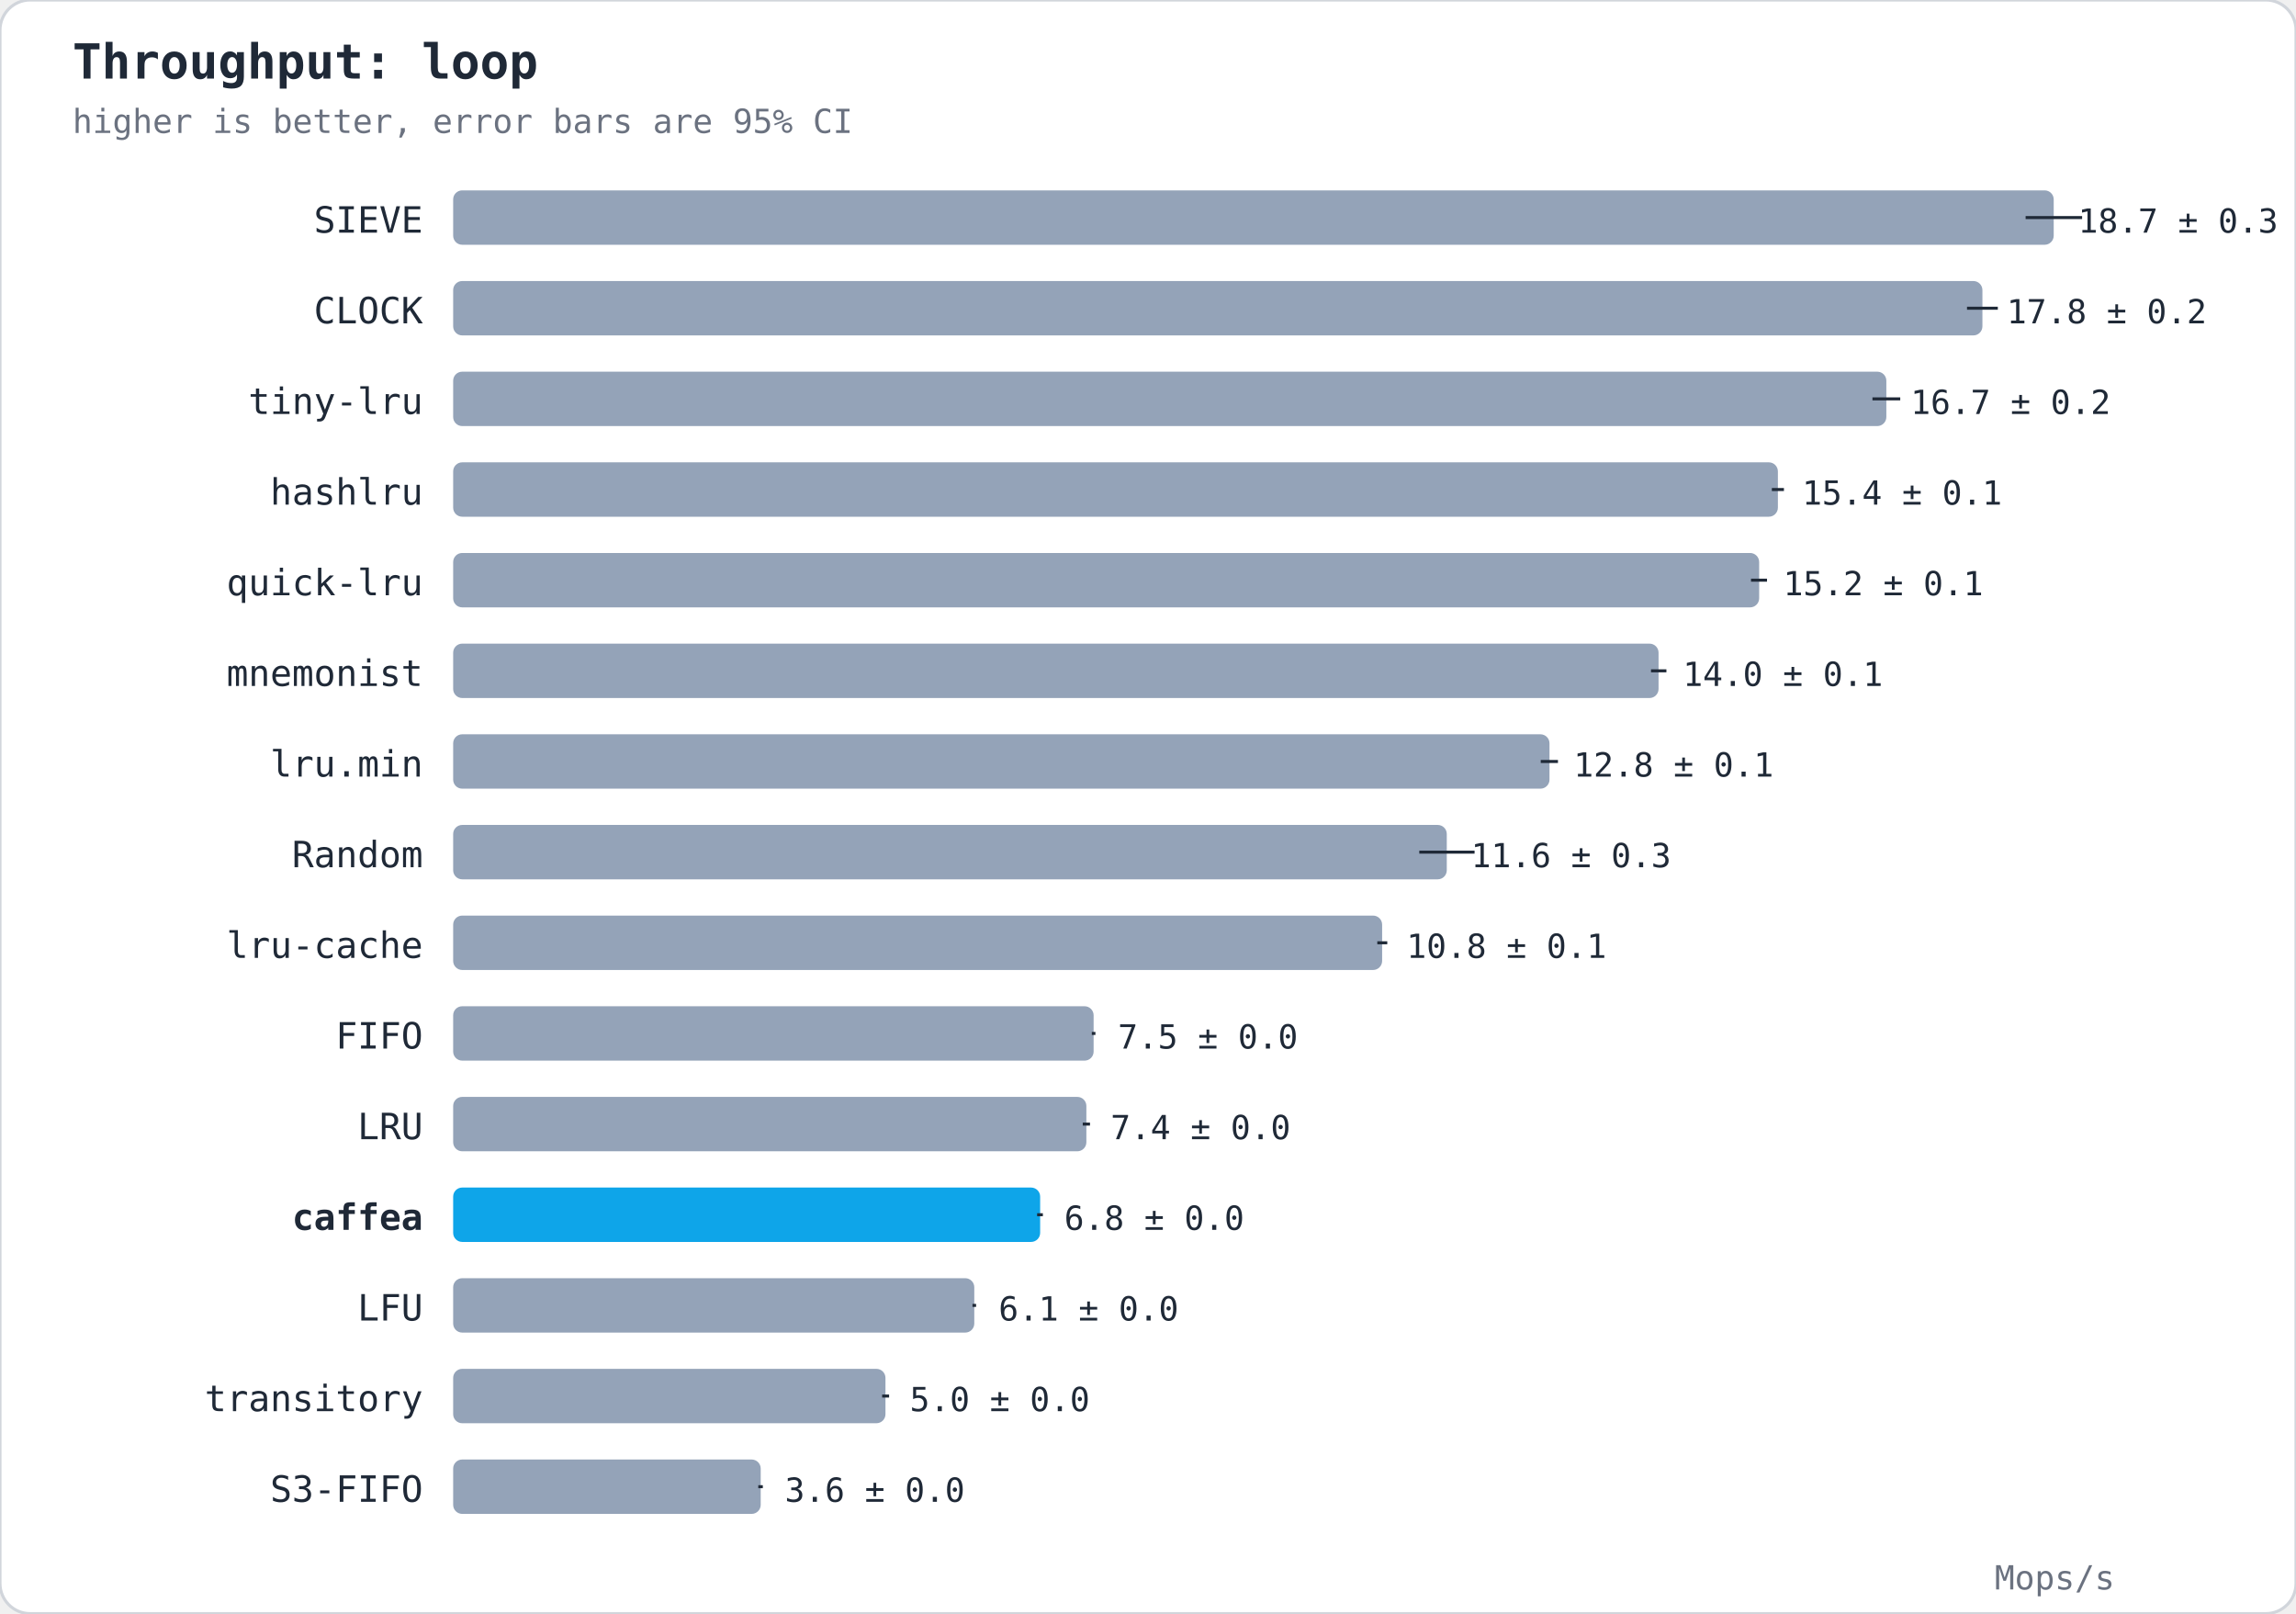
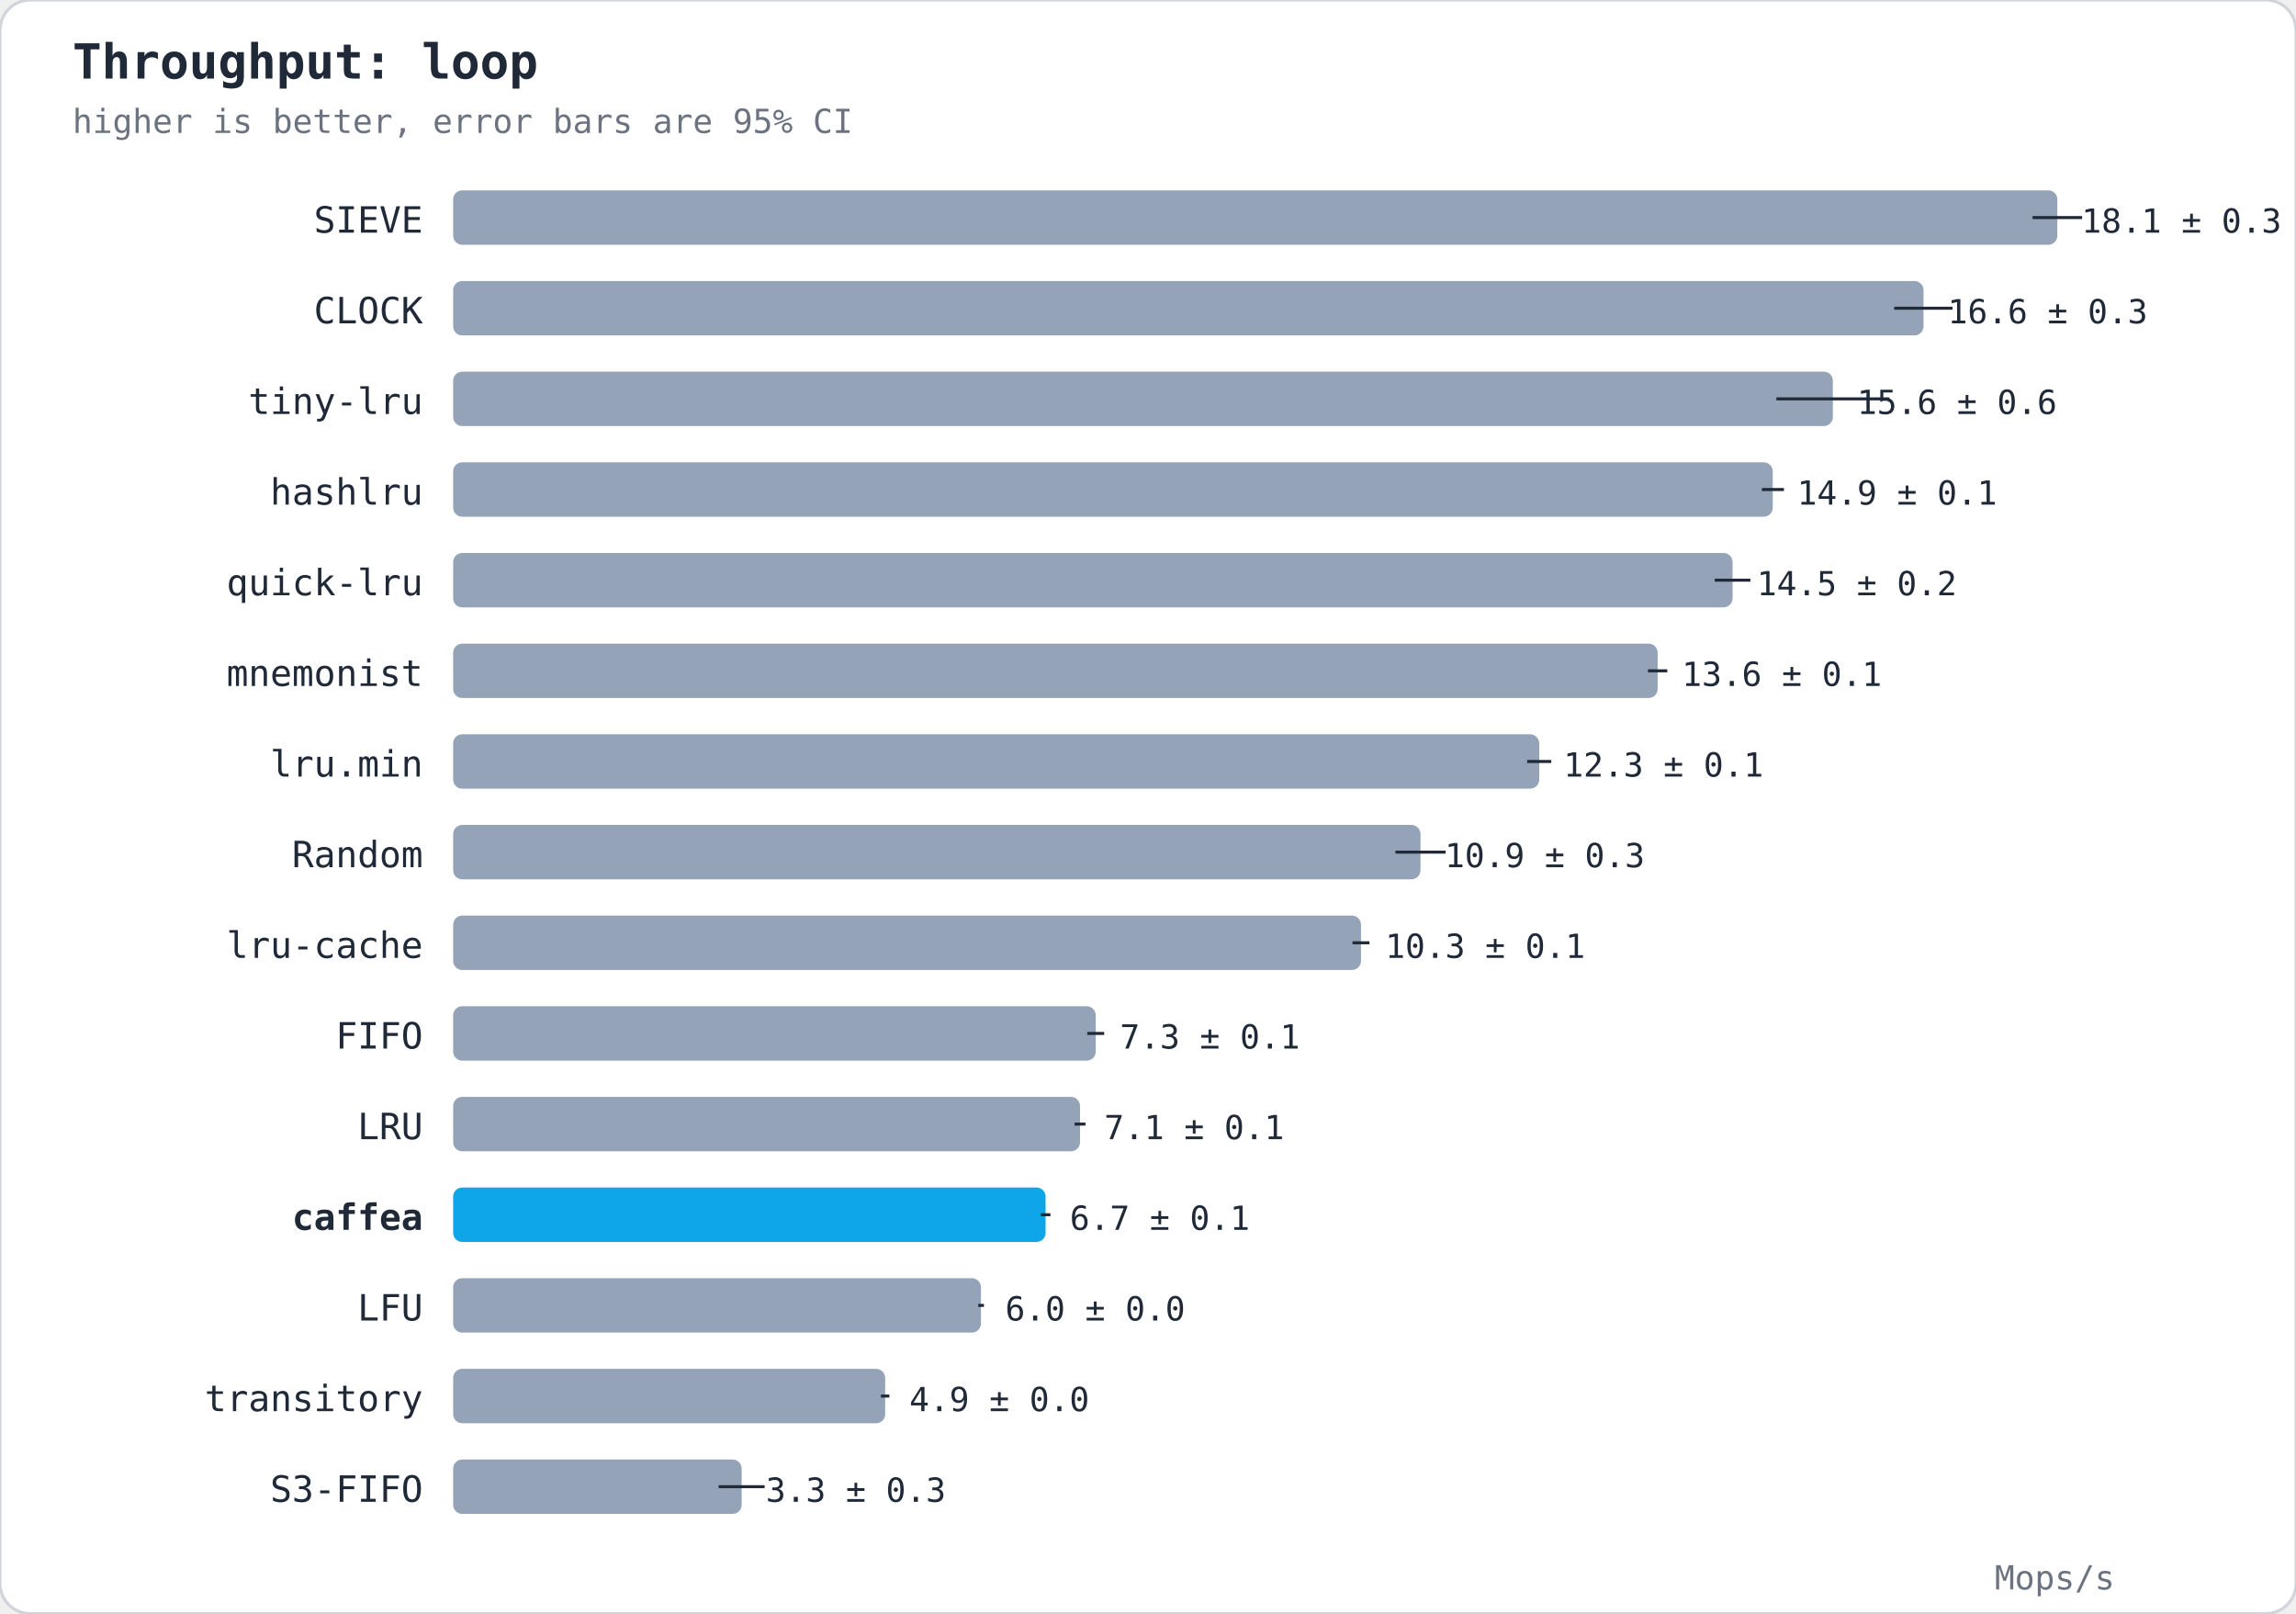
<svg xmlns="http://www.w3.org/2000/svg" viewBox="0 0 760 534" width="760" height="534" role="img">
  <rect x="0" y="0" width="760" height="534" rx="10" fill="#ffffff" stroke="#d1d5db" />
  <text x="24" y="26" font-family="ui-monospace,monospace" font-size="16" font-weight="700" fill="#1f2937">Throughput: loop</text>
  <text x="24" y="44" font-family="ui-monospace,monospace" font-size="11" fill="#6b7280">higher is better, error bars are 95% CI</text>
  <text x="140" y="77" text-anchor="end" font-family="ui-monospace,monospace" font-size="12" font-weight="400" fill="#1f2937">SIEVE</text>
-   <rect x="150" y="63" width="529.8" height="18" rx="3" fill="#94a3b8" />
-   <line x1="670.5" y1="72" x2="689.2" y2="72" stroke="#1f2937" stroke-width="1" />
-   <text x="687.842" y="77" font-family="ui-monospace,monospace" font-size="11" fill="#1f2937">18.7 ± 0.3</text>
+   <rect x="150" y="63" width="531.0" height="18" rx="3" fill="#94a3b8" />
+   <line x1="672.8" y1="72" x2="689.2" y2="72" stroke="#1f2937" stroke-width="1" />
+   <text x="688.985" y="77" font-family="ui-monospace,monospace" font-size="11" fill="#1f2937">18.1 ± 0.3</text>
  <text x="140" y="107" text-anchor="end" font-family="ui-monospace,monospace" font-size="12" font-weight="400" fill="#1f2937">CLOCK</text>
-   <rect x="150" y="93" width="506.2" height="18" rx="3" fill="#94a3b8" />
-   <line x1="651.1" y1="102" x2="661.3" y2="102" stroke="#1f2937" stroke-width="1" />
-   <text x="664.221" y="107" font-family="ui-monospace,monospace" font-size="11" fill="#1f2937">17.8 ± 0.2</text>
+   <rect x="150" y="93" width="486.7" height="18" rx="3" fill="#94a3b8" />
+   <line x1="627.0" y1="102" x2="646.3" y2="102" stroke="#1f2937" stroke-width="1" />
+   <text x="644.674" y="107" font-family="ui-monospace,monospace" font-size="11" fill="#1f2937">16.6 ± 0.3</text>
  <text x="140" y="137" text-anchor="end" font-family="ui-monospace,monospace" font-size="12" font-weight="400" fill="#1f2937">tiny-lru</text>
-   <rect x="150" y="123" width="474.4" height="18" rx="3" fill="#94a3b8" />
-   <line x1="619.8" y1="132" x2="629.0" y2="132" stroke="#1f2937" stroke-width="1" />
-   <text x="632.405" y="137" font-family="ui-monospace,monospace" font-size="11" fill="#1f2937">16.7 ± 0.2</text>
+   <rect x="150" y="123" width="456.7" height="18" rx="3" fill="#94a3b8" />
+   <line x1="588.0" y1="132" x2="625.4" y2="132" stroke="#1f2937" stroke-width="1" />
+   <text x="614.677" y="137" font-family="ui-monospace,monospace" font-size="11" fill="#1f2937">15.6 ± 0.6</text>
  <text x="140" y="167" text-anchor="end" font-family="ui-monospace,monospace" font-size="12" font-weight="400" fill="#1f2937">hashlru</text>
-   <rect x="150" y="153" width="438.5" height="18" rx="3" fill="#94a3b8" />
-   <line x1="586.5" y1="162" x2="590.5" y2="162" stroke="#1f2937" stroke-width="1" />
-   <text x="596.498" y="167" font-family="ui-monospace,monospace" font-size="11" fill="#1f2937">15.4 ± 0.1</text>
+   <rect x="150" y="153" width="436.8" height="18" rx="3" fill="#94a3b8" />
+   <line x1="583.2" y1="162" x2="590.5" y2="162" stroke="#1f2937" stroke-width="1" />
+   <text x="594.832" y="167" font-family="ui-monospace,monospace" font-size="11" fill="#1f2937">14.9 ± 0.1</text>
  <text x="140" y="197" text-anchor="end" font-family="ui-monospace,monospace" font-size="12" font-weight="400" fill="#1f2937">quick-lru</text>
-   <rect x="150" y="183" width="432.3" height="18" rx="3" fill="#94a3b8" />
-   <line x1="579.6" y1="192" x2="584.9" y2="192" stroke="#1f2937" stroke-width="1" />
-   <text x="590.258" y="197" font-family="ui-monospace,monospace" font-size="11" fill="#1f2937">15.2 ± 0.1</text>
+   <rect x="150" y="183" width="423.5" height="18" rx="3" fill="#94a3b8" />
+   <line x1="567.6" y1="192" x2="579.4" y2="192" stroke="#1f2937" stroke-width="1" />
+   <text x="581.513" y="197" font-family="ui-monospace,monospace" font-size="11" fill="#1f2937">14.5 ± 0.2</text>
  <text x="140" y="227" text-anchor="end" font-family="ui-monospace,monospace" font-size="12" font-weight="400" fill="#1f2937">mnemonist</text>
-   <rect x="150" y="213" width="399.0" height="18" rx="3" fill="#94a3b8" />
-   <line x1="546.5" y1="222" x2="551.6" y2="222" stroke="#1f2937" stroke-width="1" />
-   <text x="557.034" y="227" font-family="ui-monospace,monospace" font-size="11" fill="#1f2937">14.0 ± 0.1</text>
+   <rect x="150" y="213" width="398.7" height="18" rx="3" fill="#94a3b8" />
+   <line x1="545.5" y1="222" x2="551.9" y2="222" stroke="#1f2937" stroke-width="1" />
+   <text x="556.697" y="227" font-family="ui-monospace,monospace" font-size="11" fill="#1f2937">13.6 ± 0.1</text>
  <text x="140" y="257" text-anchor="end" font-family="ui-monospace,monospace" font-size="12" font-weight="400" fill="#1f2937">lru.min</text>
-   <rect x="150" y="243" width="362.9" height="18" rx="3" fill="#94a3b8" />
-   <line x1="510.0" y1="252" x2="515.7" y2="252" stroke="#1f2937" stroke-width="1" />
-   <text x="520.859" y="257" font-family="ui-monospace,monospace" font-size="11" fill="#1f2937">12.8 ± 0.1</text>
+   <rect x="150" y="243" width="359.5" height="18" rx="3" fill="#94a3b8" />
+   <line x1="505.5" y1="252" x2="513.5" y2="252" stroke="#1f2937" stroke-width="1" />
+   <text x="517.518" y="257" font-family="ui-monospace,monospace" font-size="11" fill="#1f2937">12.3 ± 0.1</text>
  <text x="140" y="287" text-anchor="end" font-family="ui-monospace,monospace" font-size="12" font-weight="400" fill="#1f2937">Random</text>
-   <rect x="150" y="273" width="328.9" height="18" rx="3" fill="#94a3b8" />
-   <line x1="469.8" y1="282" x2="488.1" y2="282" stroke="#1f2937" stroke-width="1" />
-   <text x="486.935" y="287" font-family="ui-monospace,monospace" font-size="11" fill="#1f2937">11.6 ± 0.3</text>
+   <rect x="150" y="273" width="320.2" height="18" rx="3" fill="#94a3b8" />
+   <line x1="461.9" y1="282" x2="478.5" y2="282" stroke="#1f2937" stroke-width="1" />
+   <text x="478.212" y="287" font-family="ui-monospace,monospace" font-size="11" fill="#1f2937">10.9 ± 0.3</text>
  <text x="140" y="317" text-anchor="end" font-family="ui-monospace,monospace" font-size="12" font-weight="400" fill="#1f2937">lru-cache</text>
-   <rect x="150" y="303" width="307.5" height="18" rx="3" fill="#94a3b8" />
-   <line x1="455.9" y1="312" x2="459.2" y2="312" stroke="#1f2937" stroke-width="1" />
-   <text x="465.546" y="317" font-family="ui-monospace,monospace" font-size="11" fill="#1f2937">10.8 ± 0.1</text>
+   <rect x="150" y="303" width="300.5" height="18" rx="3" fill="#94a3b8" />
+   <line x1="447.7" y1="312" x2="453.3" y2="312" stroke="#1f2937" stroke-width="1" />
+   <text x="458.503" y="317" font-family="ui-monospace,monospace" font-size="11" fill="#1f2937">10.3 ± 0.1</text>
  <text x="140" y="347" text-anchor="end" font-family="ui-monospace,monospace" font-size="12" font-weight="400" fill="#1f2937">FIFO</text>
-   <rect x="150" y="333" width="212.0" height="18" rx="3" fill="#94a3b8" />
-   <line x1="361.4" y1="342" x2="362.6" y2="342" stroke="#1f2937" stroke-width="1" />
-   <text x="370.02" y="347" font-family="ui-monospace,monospace" font-size="11" fill="#1f2937">7.5 ± 0.0</text>
+   <rect x="150" y="333" width="212.7" height="18" rx="3" fill="#94a3b8" />
+   <line x1="359.9" y1="342" x2="365.5" y2="342" stroke="#1f2937" stroke-width="1" />
+   <text x="370.689" y="347" font-family="ui-monospace,monospace" font-size="11" fill="#1f2937">7.3 ± 0.1</text>
  <text x="140" y="377" text-anchor="end" font-family="ui-monospace,monospace" font-size="12" font-weight="400" fill="#1f2937">LRU</text>
-   <rect x="150" y="363" width="209.6" height="18" rx="3" fill="#94a3b8" />
-   <line x1="358.4" y1="372" x2="360.8" y2="372" stroke="#1f2937" stroke-width="1" />
-   <text x="367.603" y="377" font-family="ui-monospace,monospace" font-size="11" fill="#1f2937">7.4 ± 0.0</text>
+   <rect x="150" y="363" width="207.5" height="18" rx="3" fill="#94a3b8" />
+   <line x1="355.7" y1="372" x2="359.3" y2="372" stroke="#1f2937" stroke-width="1" />
+   <text x="365.486" y="377" font-family="ui-monospace,monospace" font-size="11" fill="#1f2937">7.1 ± 0.1</text>
  <text x="140" y="407" text-anchor="end" font-family="ui-monospace,monospace" font-size="12" font-weight="700" fill="#1f2937">caffea</text>
-   <rect x="150" y="393" width="194.3" height="18" rx="3" fill="#0ea5e9" />
-   <line x1="343.3" y1="402" x2="345.2" y2="402" stroke="#1f2937" stroke-width="1" />
-   <text x="352.259" y="407" font-family="ui-monospace,monospace" font-size="11" fill="#1f2937">6.8 ± 0.0</text>
+   <rect x="150" y="393" width="196.1" height="18" rx="3" fill="#0ea5e9" />
+   <line x1="344.5" y1="402" x2="347.7" y2="402" stroke="#1f2937" stroke-width="1" />
+   <text x="354.101" y="407" font-family="ui-monospace,monospace" font-size="11" fill="#1f2937">6.7 ± 0.1</text>
  <text x="140" y="437" text-anchor="end" font-family="ui-monospace,monospace" font-size="12" font-weight="400" fill="#1f2937">LFU</text>
-   <rect x="150" y="423" width="172.5" height="18" rx="3" fill="#94a3b8" />
-   <line x1="321.9" y1="432" x2="323.1" y2="432" stroke="#1f2937" stroke-width="1" />
-   <text x="330.531" y="437" font-family="ui-monospace,monospace" font-size="11" fill="#1f2937">6.1 ± 0.0</text>
+   <rect x="150" y="423" width="174.7" height="18" rx="3" fill="#94a3b8" />
+   <line x1="323.8" y1="432" x2="325.7" y2="432" stroke="#1f2937" stroke-width="1" />
+   <text x="332.724" y="437" font-family="ui-monospace,monospace" font-size="11" fill="#1f2937">6.0 ± 0.0</text>
  <text x="140" y="467" text-anchor="end" font-family="ui-monospace,monospace" font-size="12" font-weight="400" fill="#1f2937">transitory</text>
-   <rect x="150" y="453" width="143.1" height="18" rx="3" fill="#94a3b8" />
-   <line x1="292.0" y1="462" x2="294.3" y2="462" stroke="#1f2937" stroke-width="1" />
-   <text x="301.149" y="467" font-family="ui-monospace,monospace" font-size="11" fill="#1f2937">5.0 ± 0.0</text>
+   <rect x="150" y="453" width="143.0" height="18" rx="3" fill="#94a3b8" />
+   <line x1="291.6" y1="462" x2="294.4" y2="462" stroke="#1f2937" stroke-width="1" />
+   <text x="300.992" y="467" font-family="ui-monospace,monospace" font-size="11" fill="#1f2937">4.9 ± 0.0</text>
  <text x="140" y="497" text-anchor="end" font-family="ui-monospace,monospace" font-size="12" font-weight="400" fill="#1f2937">S3-FIFO</text>
-   <rect x="150" y="483" width="101.8" height="18" rx="3" fill="#94a3b8" />
-   <line x1="251.0" y1="492" x2="252.5" y2="492" stroke="#1f2937" stroke-width="1" />
-   <text x="259.783" y="497" font-family="ui-monospace,monospace" font-size="11" fill="#1f2937">3.6 ± 0.0</text>
+   <rect x="150" y="483" width="95.5" height="18" rx="3" fill="#94a3b8" />
+   <line x1="237.9" y1="492" x2="253.1" y2="492" stroke="#1f2937" stroke-width="1" />
+   <text x="253.493" y="497" font-family="ui-monospace,monospace" font-size="11" fill="#1f2937">3.3 ± 0.3</text>
  <text x="700" y="526" text-anchor="end" font-family="ui-monospace,monospace" font-size="11" fill="#6b7280">Mops/s</text>
</svg>
